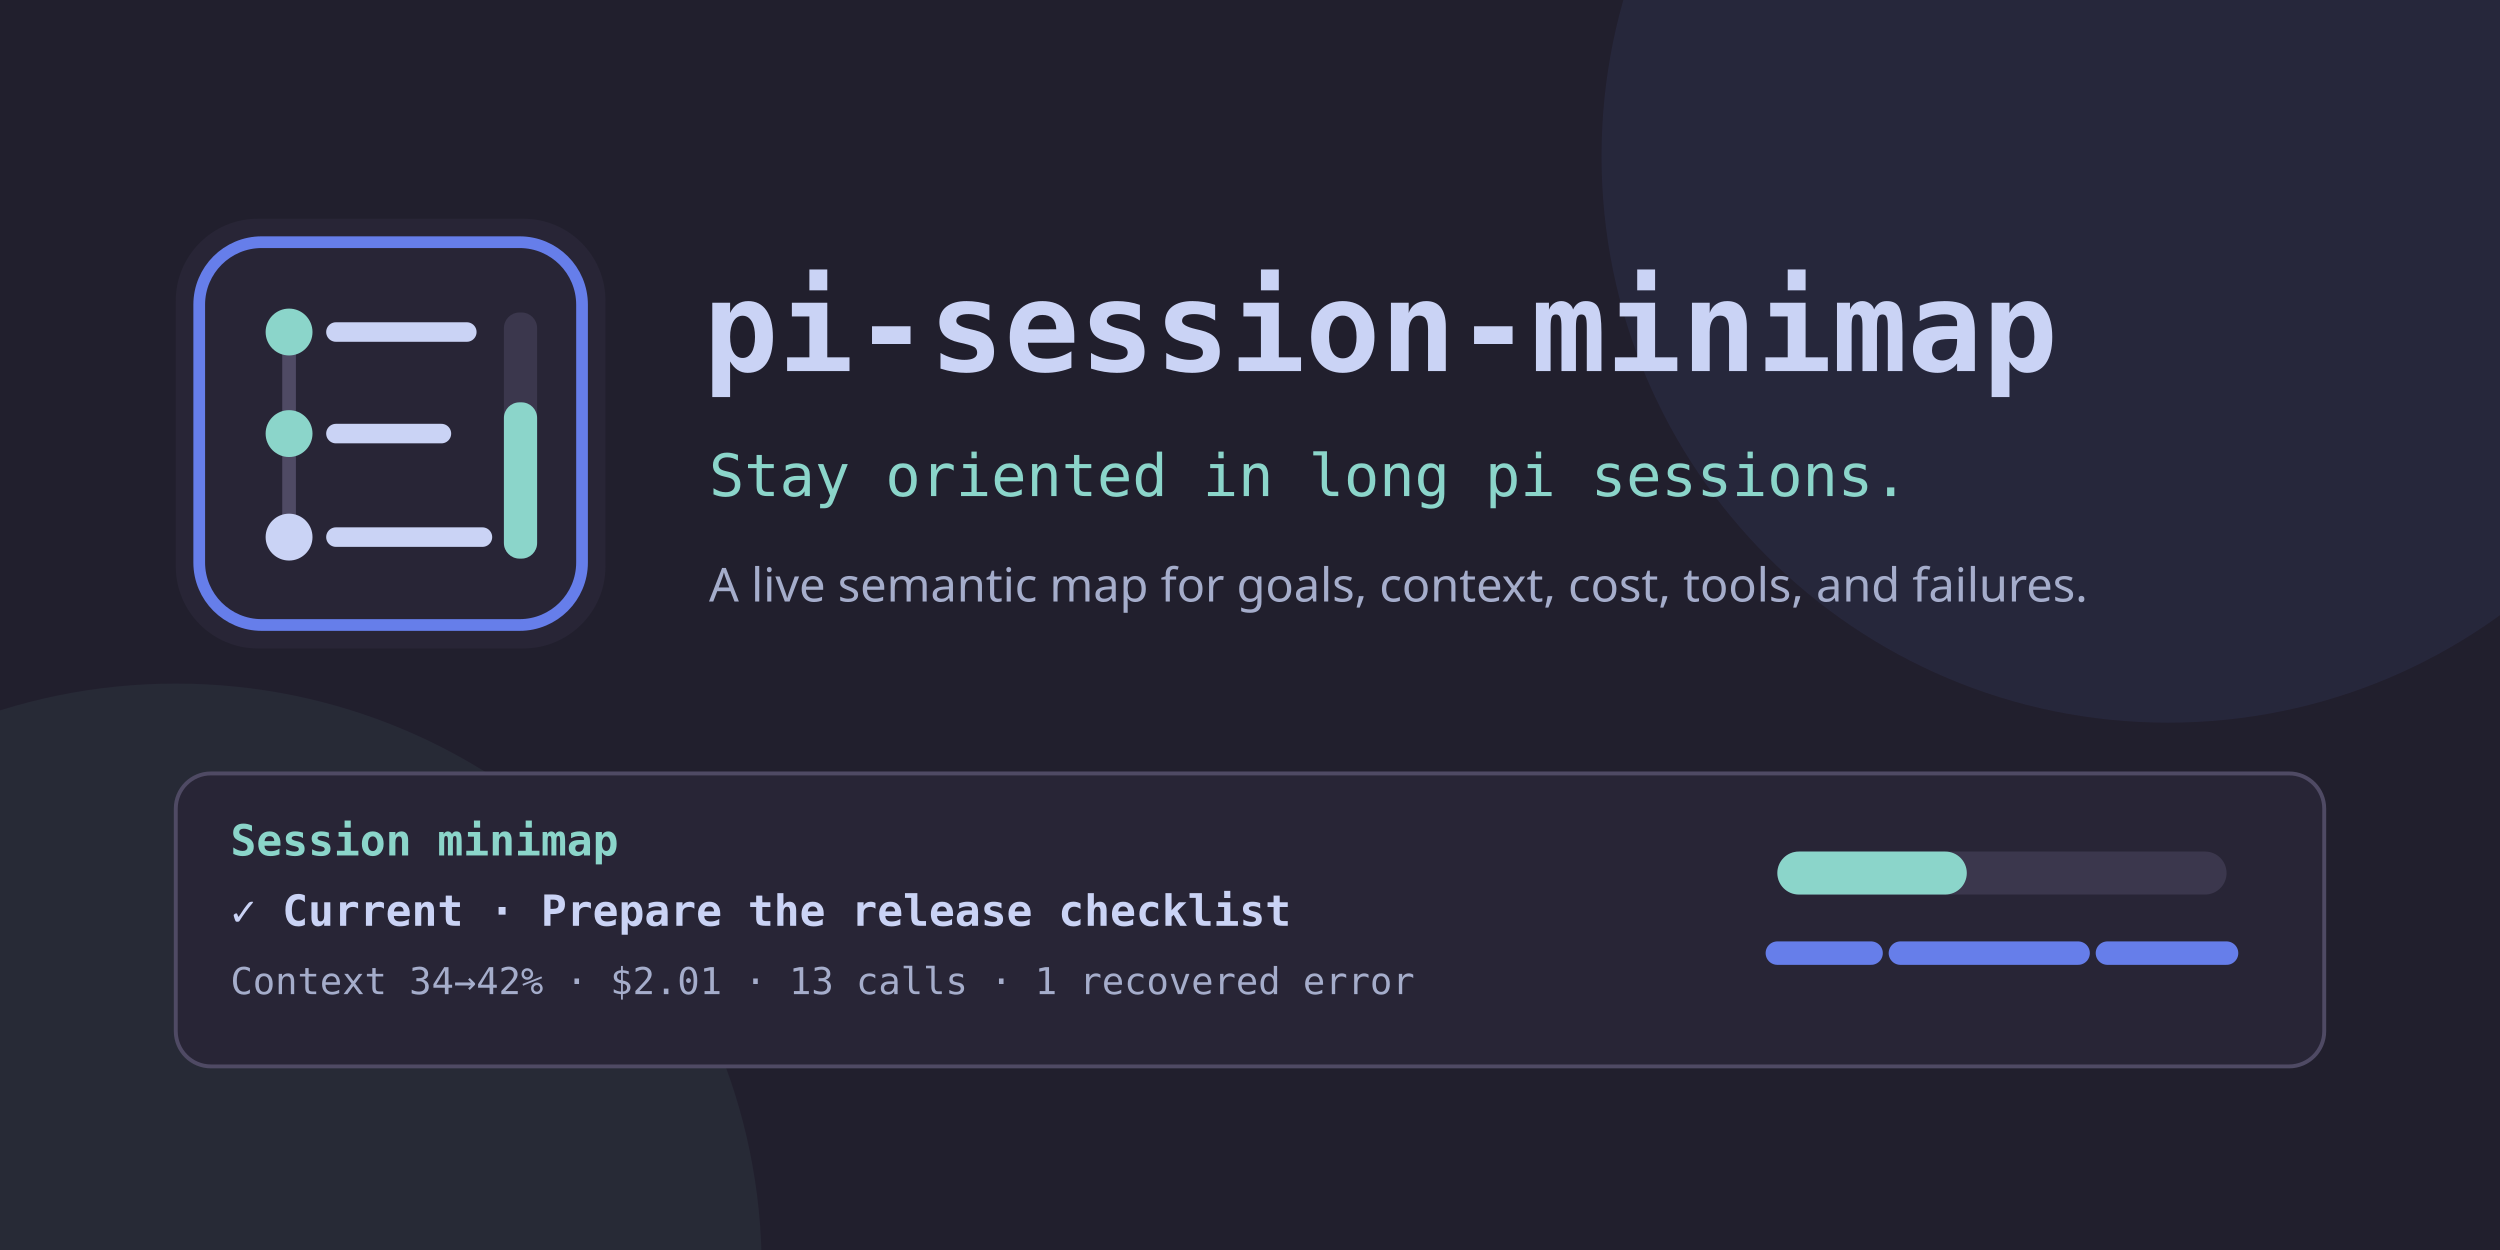
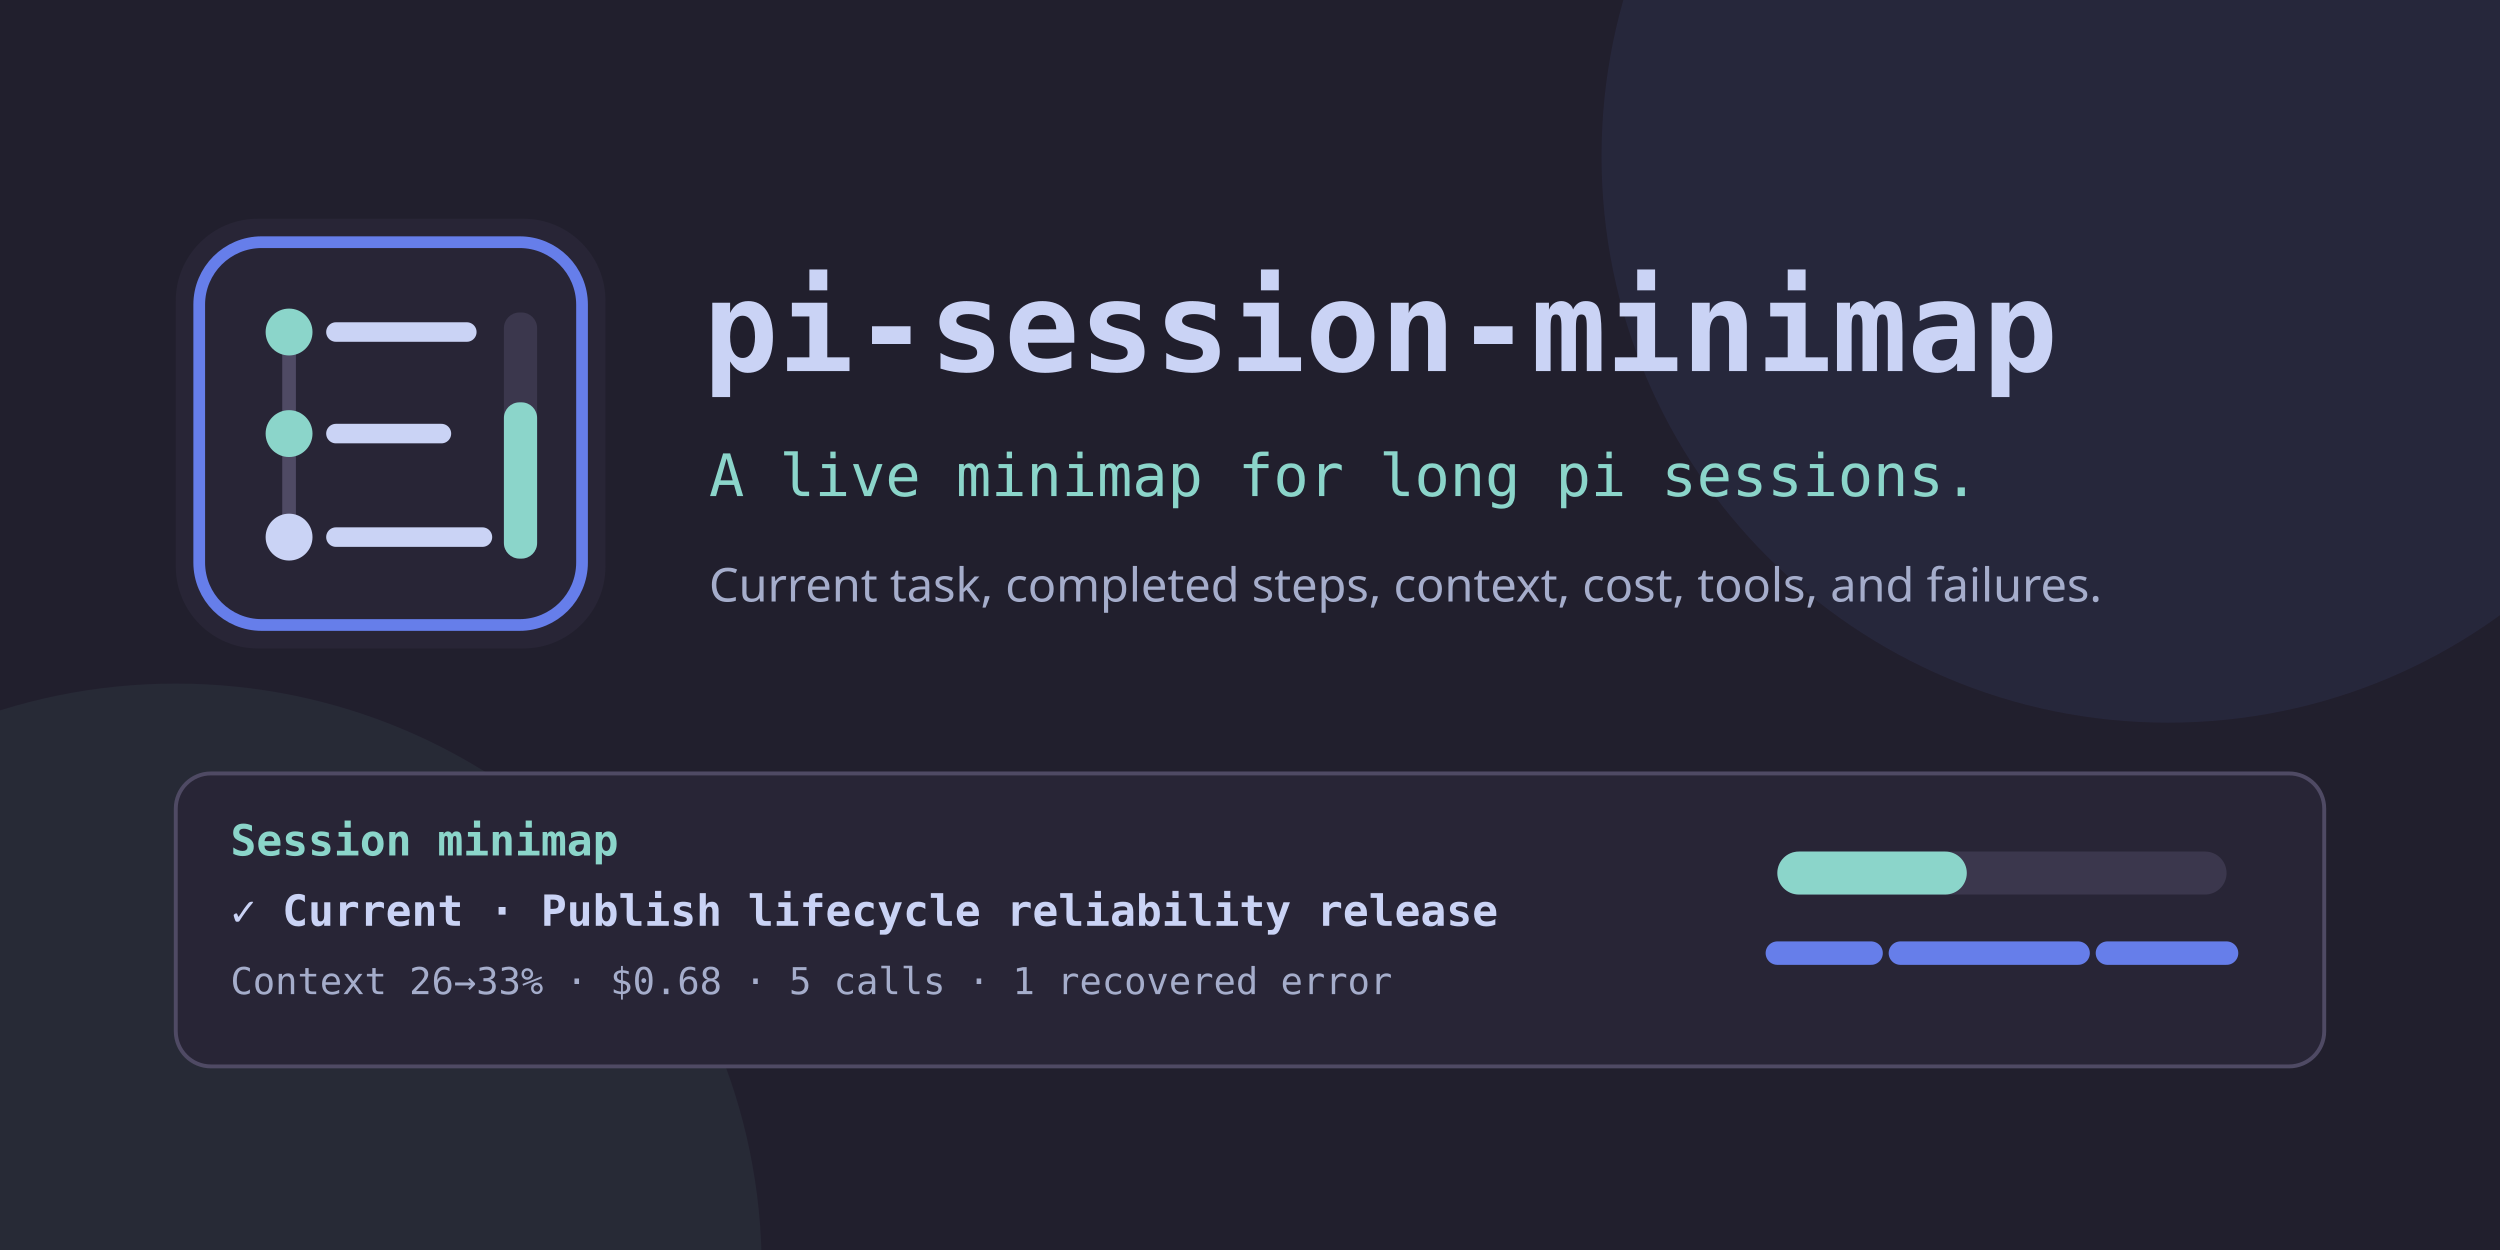
<svg xmlns="http://www.w3.org/2000/svg" viewBox="0 0 1280 640" role="img" aria-labelledby="title description">
  <rect width="1280" height="640" fill="#211f2d" />
  <circle cx="1110" cy="80" r="290" fill="#667eea" opacity=".08" />
  <circle cx="90" cy="650" r="300" fill="#8bd5ca" opacity=".06" />
  <g transform="translate(90 112)">
    <rect width="220" height="220" rx="42" fill="#282536" />
    <rect x="12" y="12" width="196" height="196" rx="32" fill="none" stroke="#667eea" stroke-width="6" />
    <path d="M58 54v114" stroke="#4f4a64" stroke-width="7" stroke-linecap="round" />
    <circle cx="58" cy="58" r="12" fill="#8bd5ca" />
    <circle cx="58" cy="110" r="12" fill="#8bd5ca" />
    <circle cx="58" cy="163" r="12" fill="#cad3f5" />
    <path d="M82 58h67M82 110h54M82 163h75" stroke="#cad3f5" stroke-width="10" stroke-linecap="round" />
    <rect x="168" y="48" width="17" height="126" rx="8" fill="#3b374d" />
    <rect x="168" y="94" width="17" height="80" rx="8" fill="#8bd5ca" />
  </g>
  <text x="360" y="190" fill="#cad3f5" font-family="ui-monospace, SFMono-Regular, Menlo, Consolas, monospace" font-size="64" font-weight="700">pi-session-minimap</text>
-   <text x="363" y="254" fill="#8bd5ca" font-family="ui-monospace, SFMono-Regular, Menlo, Consolas, monospace" font-size="30">Stay oriented in long pi sessions.</text>
-   <text x="363" y="308" fill="#a5adcb" font-family="system-ui, sans-serif" font-size="24">A live semantic map for goals, context, cost, tools, and failures.</text>
+   <text x="363" y="254" fill="#8bd5ca" font-family="ui-monospace, SFMono-Regular, Menlo, Consolas, monospace" font-size="30">A live minimap for long pi sessions.</text>
+   <text x="363" y="308" fill="#a5adcb" font-family="system-ui, sans-serif" font-size="24">Current task, completed steps, context, cost, tools, and failures.</text>
  <g transform="translate(90 396)" font-family="ui-monospace, SFMono-Regular, Menlo, Consolas, monospace">
    <rect width="1100" height="150" rx="18" fill="#282536" stroke="#4f4a64" stroke-width="2" />
    <text x="28" y="42" fill="#8bd5ca" font-size="22" font-weight="700">Session minimap</text>
-     <text x="28" y="78" fill="#cad3f5" font-size="22" font-weight="700">✓ Current · Prepare the release checklist</text>
-     <text x="28" y="113" fill="#a5adcb" font-size="19">Context 34→42% · $2.01 · 13 calls · 1 recovered error</text>
+     <text x="28" y="78" fill="#cad3f5" font-size="22" font-weight="700">✓ Current · Publish lifecycle reliability release</text>
+     <text x="28" y="113" fill="#a5adcb" font-size="19">Context 26→33% · $0.68 · 5 calls · 1 recovered error</text>
    <rect x="820" y="40" width="230" height="22" rx="11" fill="#3b374d" />
    <rect x="820" y="40" width="97" height="22" rx="11" fill="#8bd5ca" />
    <path d="M820 92h48M883 92h91M989 92h61" stroke="#667eea" stroke-width="12" stroke-linecap="round" />
  </g>
</svg>
